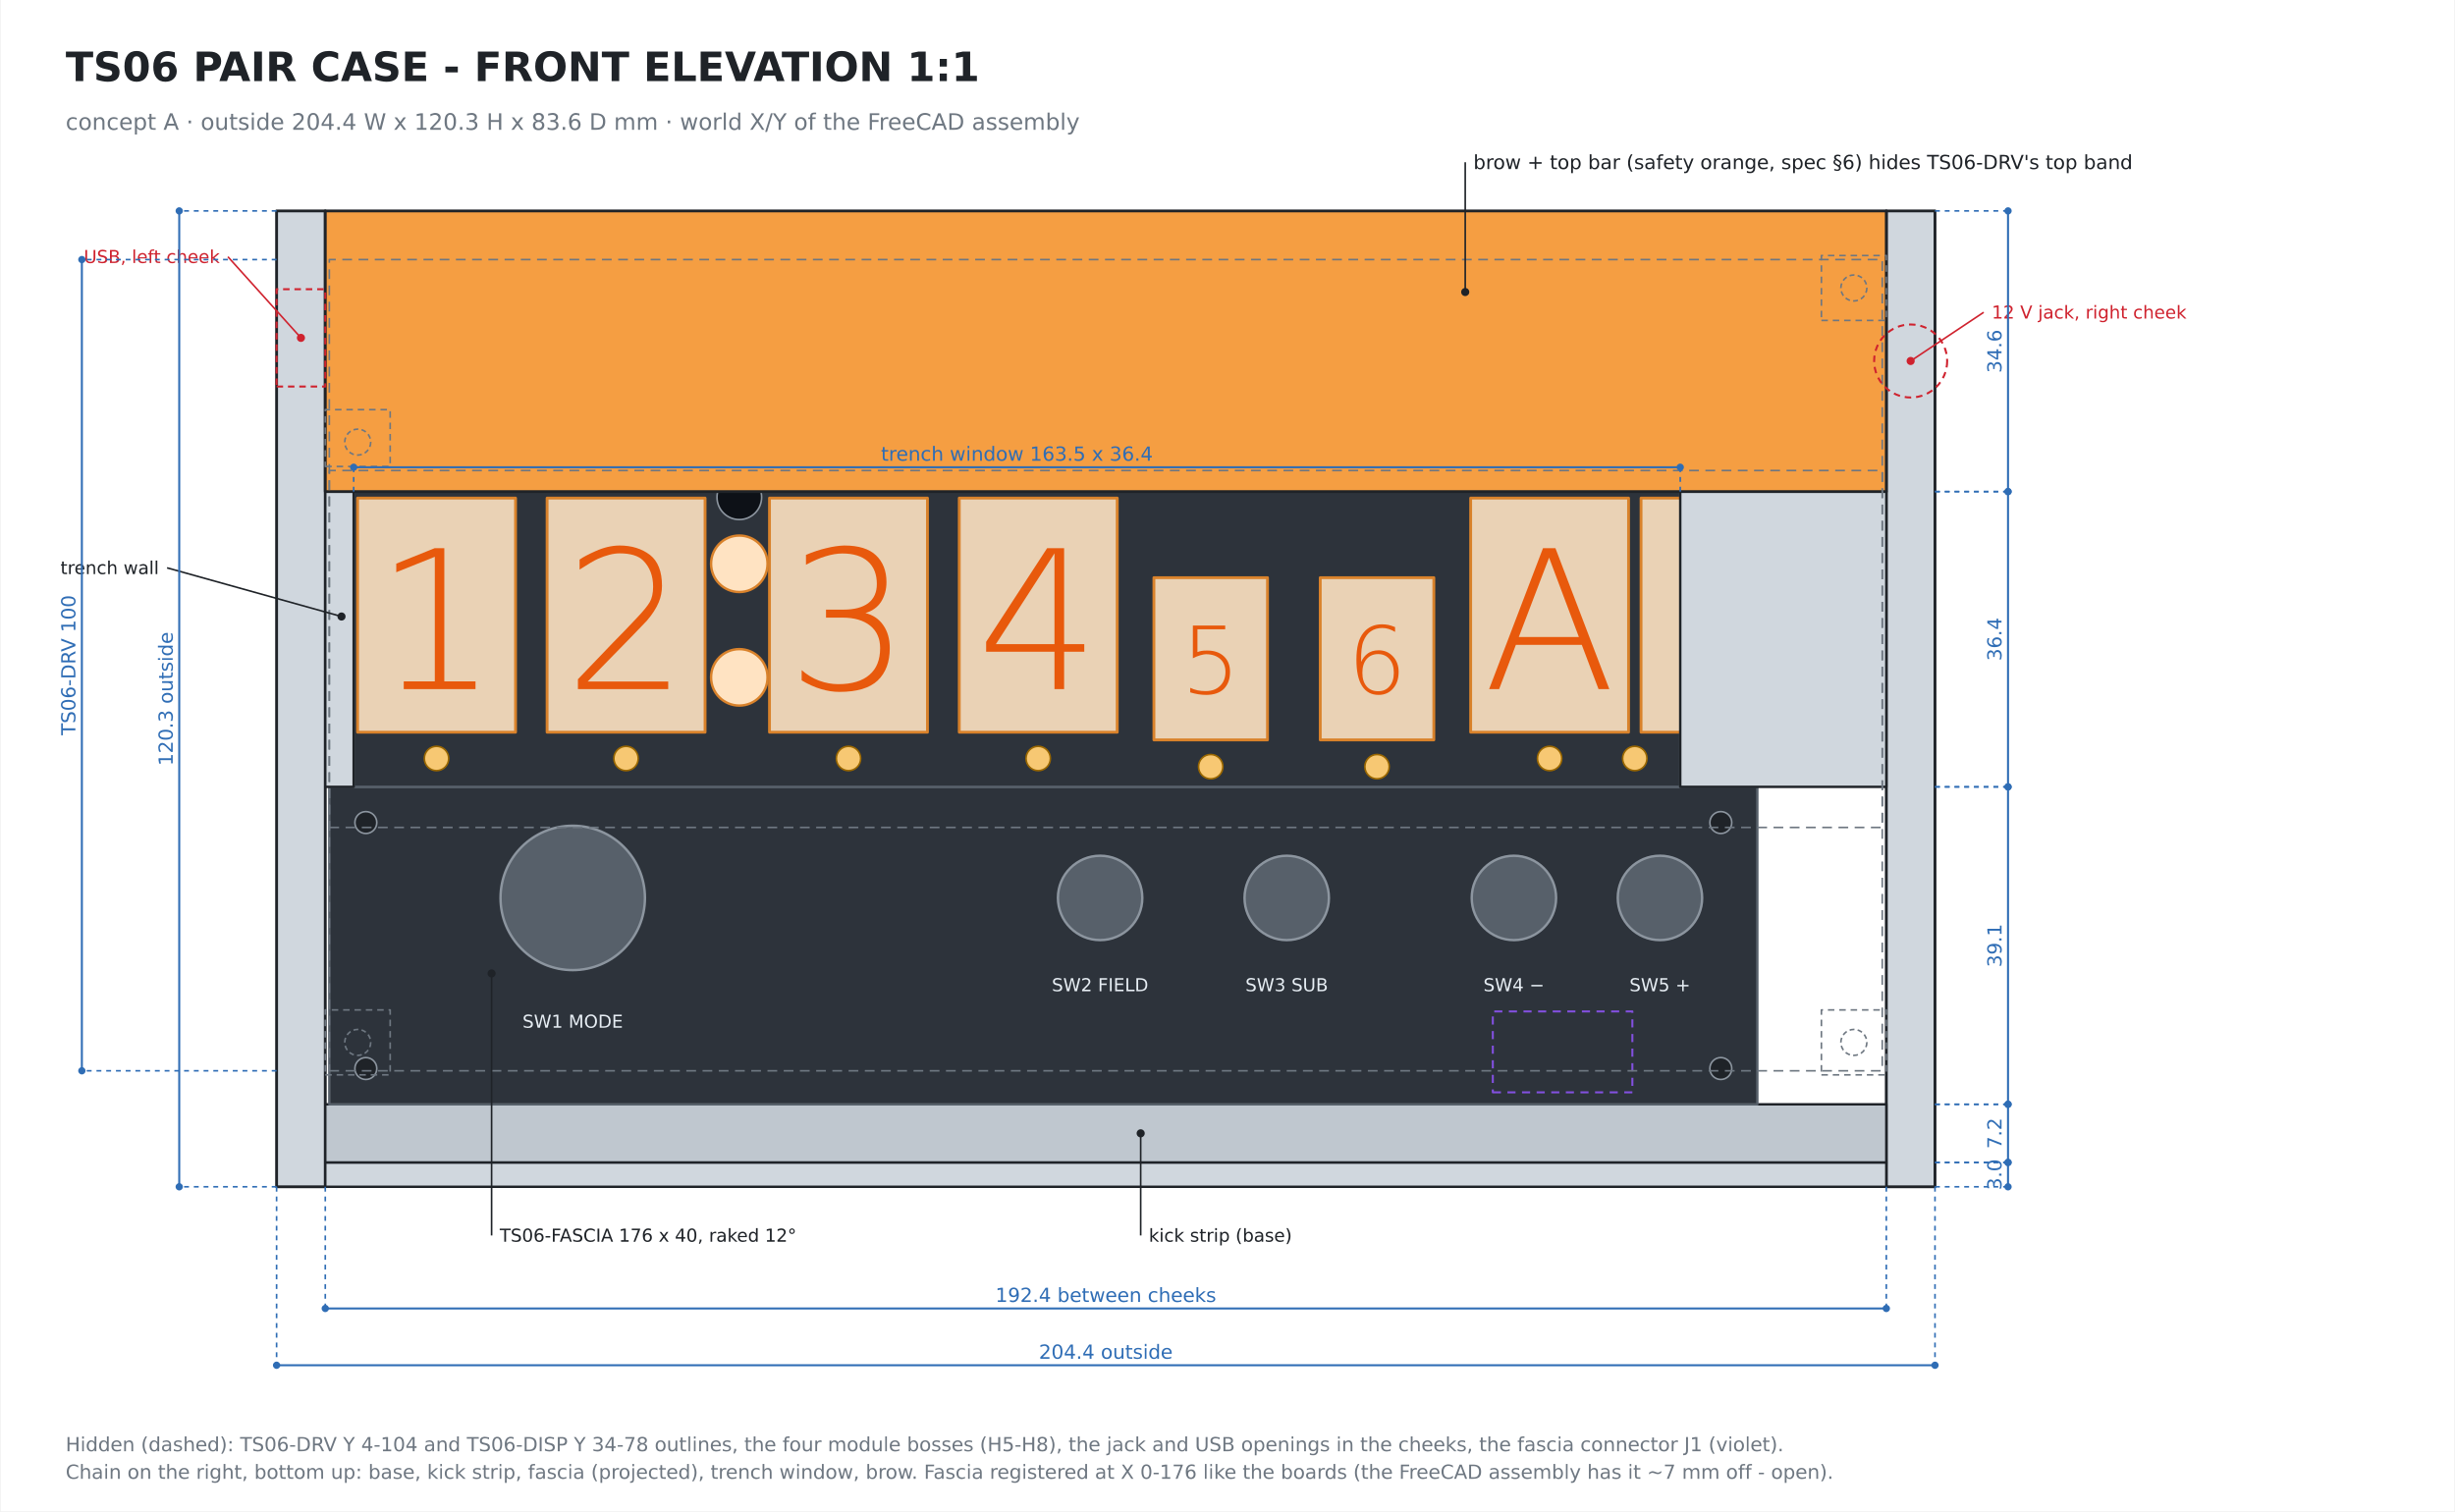
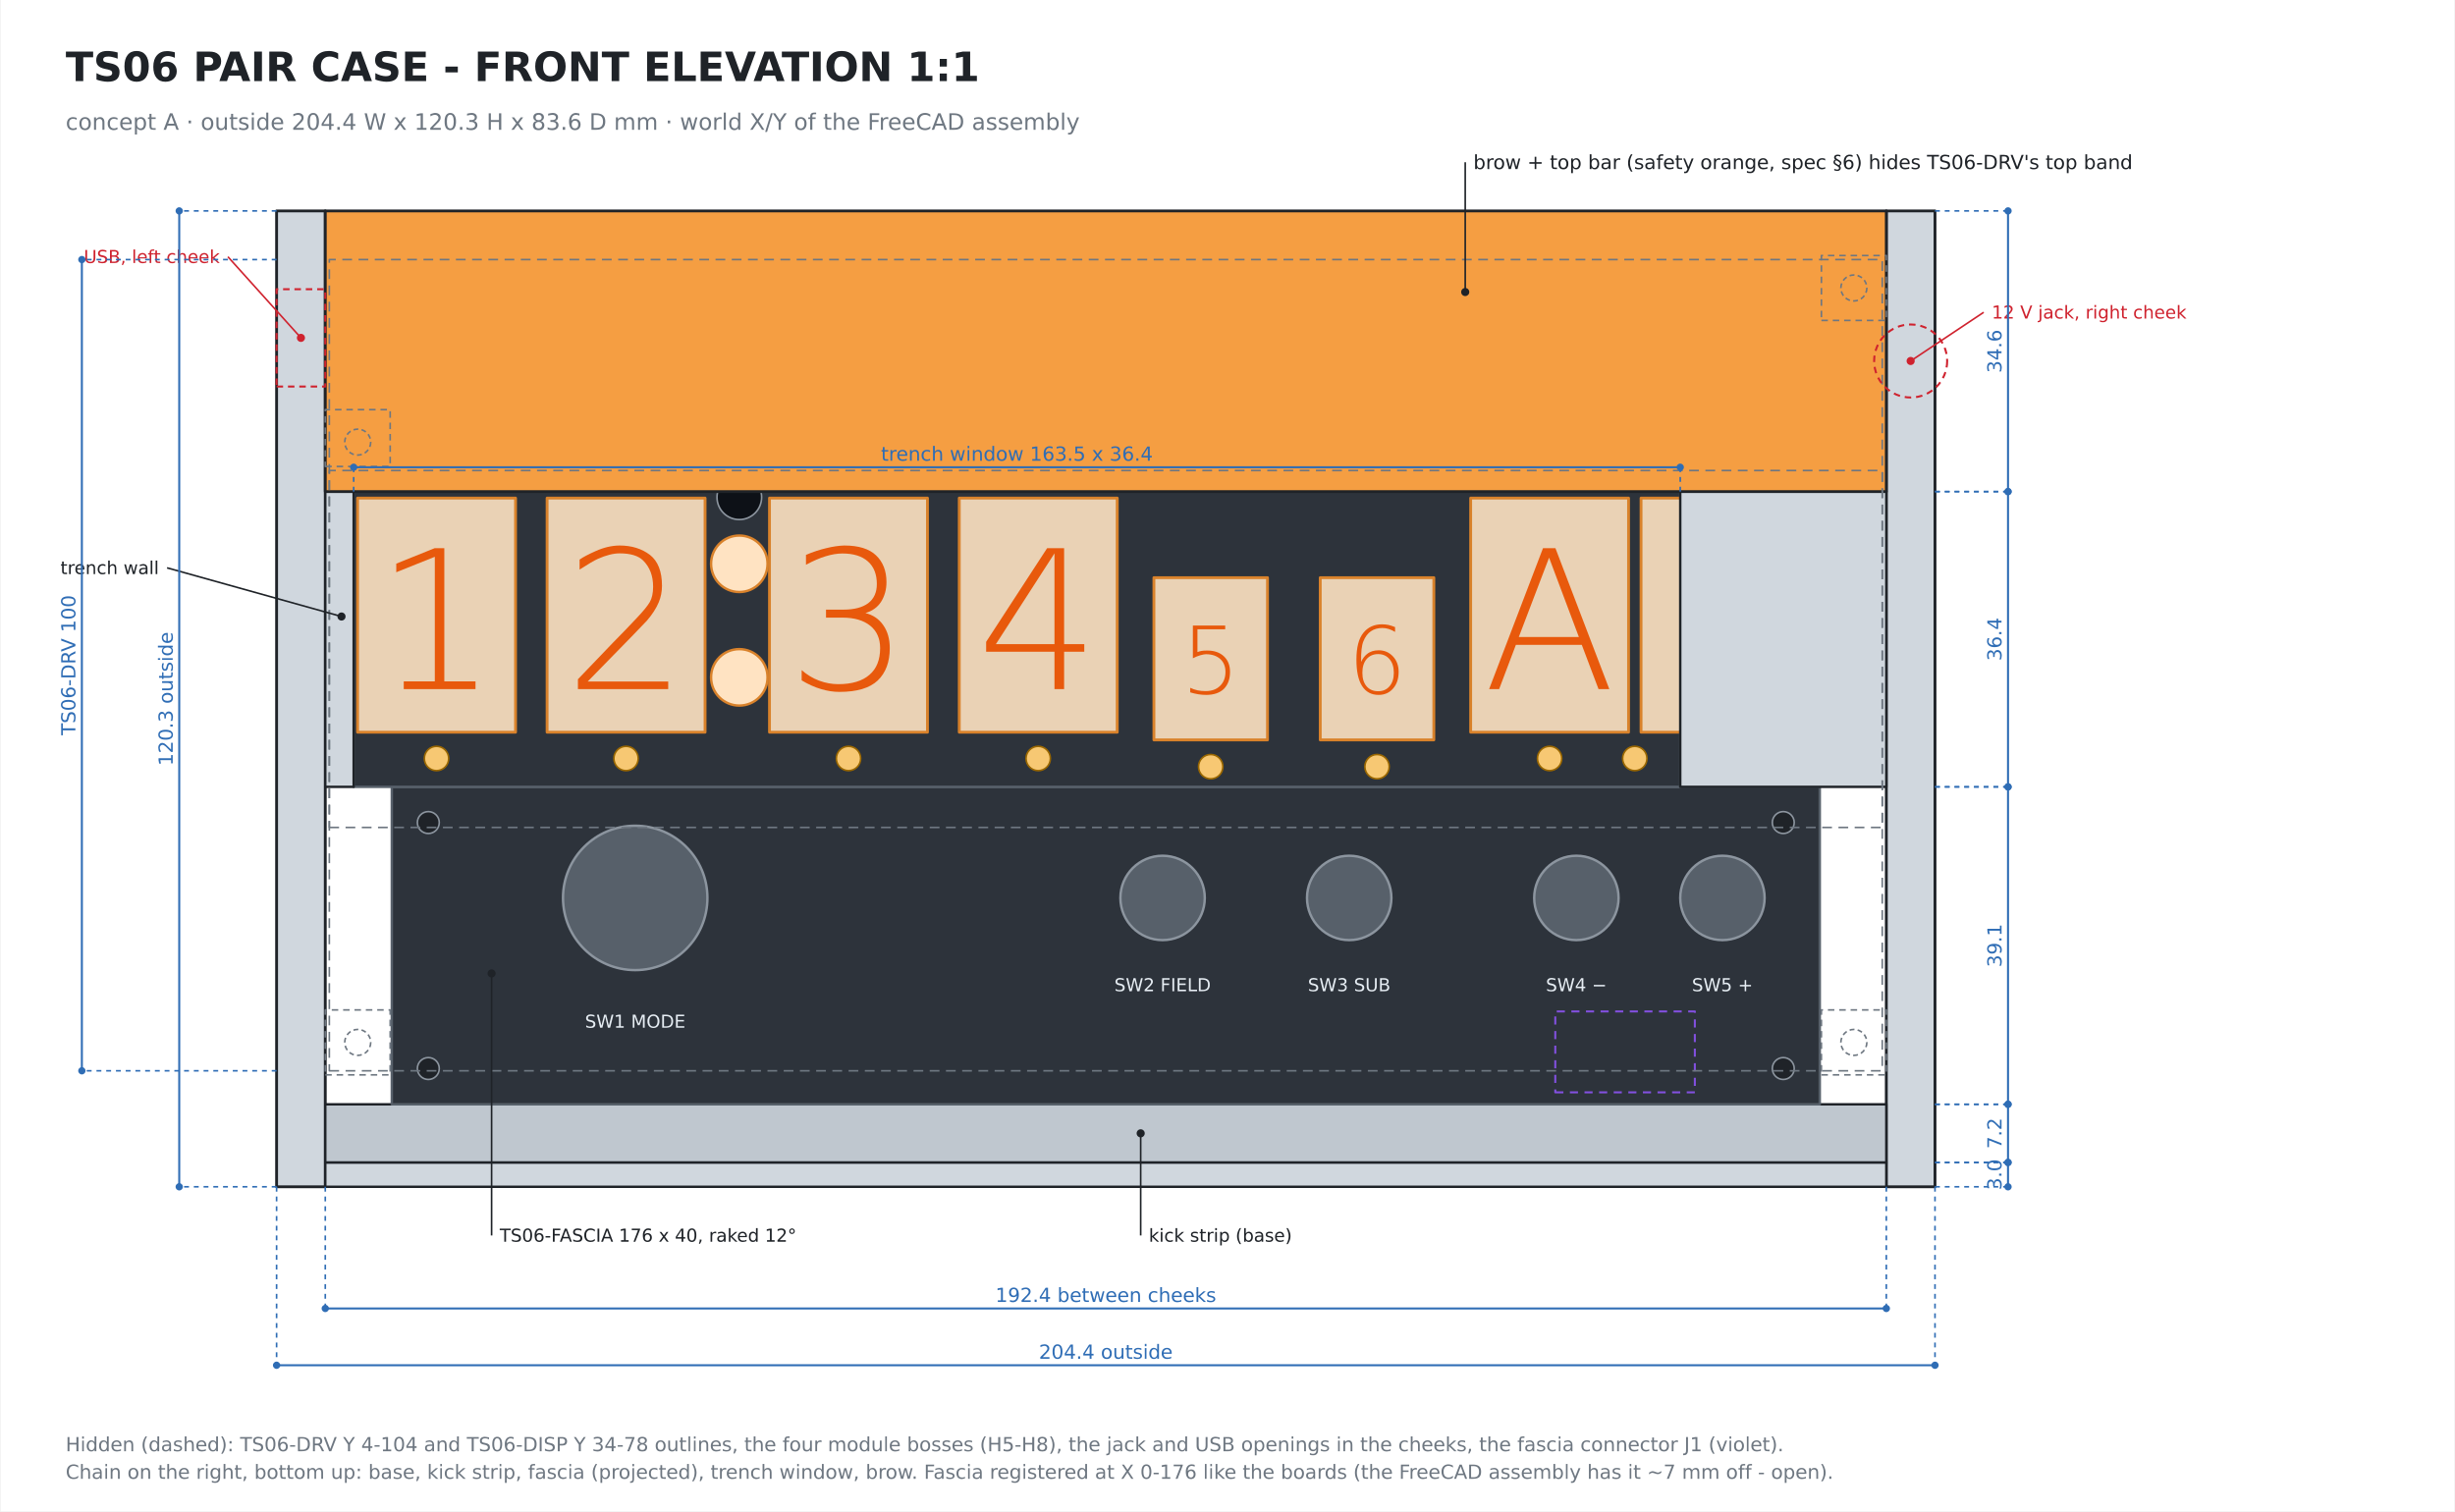
<svg xmlns="http://www.w3.org/2000/svg" viewBox="0 0 302.4 186.3" width="1210" height="745">
  <rect x="0" y="0" width="302.4" height="186.3" fill="#FFFFFF" />
  <text x="8" y="10" font-family="DejaVu Sans, Arial, Helvetica, sans-serif" font-size="5" font-weight="700" fill="#1F2328">TS06 PAIR CASE - FRONT ELEVATION  1:1</text>
  <text x="8" y="16" font-family="DejaVu Sans, Arial, Helvetica, sans-serif" font-size="2.8" fill="#6E7781">concept A · outside 204.4 W x 120.3 H x 83.6 D mm · world X/Y of the FreeCAD assembly</text>
  <polygon points="34.00,146.30 40.00,146.30 40.00,26.00 34.00,26.00" fill="#D0D7DE" stroke="#1F2328" stroke-width="0.35" stroke-linejoin="round" />
  <polygon points="232.40,146.30 238.40,146.30 238.40,26.00 232.40,26.00" fill="#D0D7DE" stroke="#1F2328" stroke-width="0.35" stroke-linejoin="round" />
  <polygon points="40.00,146.30 232.40,146.30 232.40,143.30 40.00,143.30" fill="#D0D7DE" stroke="#1F2328" stroke-width="0.30" stroke-linejoin="round" />
  <polygon points="40.00,143.30 232.40,143.30 232.40,136.13 40.00,136.13" fill="#BFC7CF" stroke="#1F2328" stroke-width="0.30" stroke-linejoin="round" />
-   <polygon points="40.50,136.13 216.50,136.13 216.50,97.00 40.50,97.00" fill="#2D333B" stroke="#57606A" stroke-width="0.30" stroke-linejoin="round" />
-   <circle cx="70.50" cy="110.69" r="8.90" fill="#57606A" stroke="#8C959F" stroke-width="0.30" />
-   <text x="70.50" y="126.69" font-family="DejaVu Sans, Arial, Helvetica, sans-serif" font-size="2.20" fill="#E6EDF3" text-anchor="middle" font-weight="400">SW1 MODE</text>
-   <circle cx="135.50" cy="110.69" r="5.20" fill="#57606A" stroke="#8C959F" stroke-width="0.30" />
-   <text x="135.50" y="122.19" font-family="DejaVu Sans, Arial, Helvetica, sans-serif" font-size="2.20" fill="#E6EDF3" text-anchor="middle" font-weight="400">SW2 FIELD</text>
-   <circle cx="158.50" cy="110.69" r="5.20" fill="#57606A" stroke="#8C959F" stroke-width="0.30" />
-   <text x="158.50" y="122.19" font-family="DejaVu Sans, Arial, Helvetica, sans-serif" font-size="2.20" fill="#E6EDF3" text-anchor="middle" font-weight="400">SW3 SUB</text>
-   <circle cx="186.50" cy="110.69" r="5.20" fill="#57606A" stroke="#8C959F" stroke-width="0.30" />
-   <text x="186.50" y="122.19" font-family="DejaVu Sans, Arial, Helvetica, sans-serif" font-size="2.20" fill="#E6EDF3" text-anchor="middle" font-weight="400">SW4 −</text>
-   <circle cx="204.50" cy="110.69" r="5.20" fill="#57606A" stroke="#8C959F" stroke-width="0.30" />
-   <text x="204.50" y="122.19" font-family="DejaVu Sans, Arial, Helvetica, sans-serif" font-size="2.20" fill="#E6EDF3" text-anchor="middle" font-weight="400">SW5 +</text>
-   <circle cx="45.00" cy="101.40" r="1.35" fill="#1F2328" stroke="#8C959F" stroke-width="0.20" />
-   <circle cx="45.00" cy="131.72" r="1.35" fill="#1F2328" stroke="#8C959F" stroke-width="0.20" />
-   <circle cx="212.00" cy="101.40" r="1.35" fill="#1F2328" stroke="#8C959F" stroke-width="0.20" />
-   <circle cx="212.00" cy="131.72" r="1.35" fill="#1F2328" stroke="#8C959F" stroke-width="0.20" />
-   <polygon points="183.90,134.66 201.10,134.66 201.10,124.68 183.90,124.68" fill="none" stroke="#8250DF" stroke-width="0.25" stroke-linejoin="round" stroke-dasharray="1 0.8" />
+   <polygon points="48.20,136.13 224.20,136.13 224.20,97.00 48.20,97.00" fill="#2D333B" stroke="#57606A" stroke-width="0.30" stroke-linejoin="round" />
+   <circle cx="78.20" cy="110.69" r="8.90" fill="#57606A" stroke="#8C959F" stroke-width="0.30" />
+   <text x="78.20" y="126.69" font-family="DejaVu Sans, Arial, Helvetica, sans-serif" font-size="2.20" fill="#E6EDF3" text-anchor="middle" font-weight="400">SW1 MODE</text>
+   <circle cx="143.20" cy="110.69" r="5.20" fill="#57606A" stroke="#8C959F" stroke-width="0.30" />
+   <text x="143.20" y="122.19" font-family="DejaVu Sans, Arial, Helvetica, sans-serif" font-size="2.20" fill="#E6EDF3" text-anchor="middle" font-weight="400">SW2 FIELD</text>
+   <circle cx="166.20" cy="110.69" r="5.20" fill="#57606A" stroke="#8C959F" stroke-width="0.30" />
+   <text x="166.20" y="122.19" font-family="DejaVu Sans, Arial, Helvetica, sans-serif" font-size="2.20" fill="#E6EDF3" text-anchor="middle" font-weight="400">SW3 SUB</text>
+   <circle cx="194.20" cy="110.69" r="5.20" fill="#57606A" stroke="#8C959F" stroke-width="0.30" />
+   <text x="194.20" y="122.19" font-family="DejaVu Sans, Arial, Helvetica, sans-serif" font-size="2.20" fill="#E6EDF3" text-anchor="middle" font-weight="400">SW4 −</text>
+   <circle cx="212.20" cy="110.69" r="5.20" fill="#57606A" stroke="#8C959F" stroke-width="0.30" />
+   <text x="212.20" y="122.19" font-family="DejaVu Sans, Arial, Helvetica, sans-serif" font-size="2.20" fill="#E6EDF3" text-anchor="middle" font-weight="400">SW5 +</text>
+   <circle cx="52.70" cy="101.40" r="1.35" fill="#1F2328" stroke="#8C959F" stroke-width="0.20" />
+   <circle cx="52.70" cy="131.72" r="1.35" fill="#1F2328" stroke="#8C959F" stroke-width="0.20" />
+   <circle cx="219.70" cy="101.40" r="1.35" fill="#1F2328" stroke="#8C959F" stroke-width="0.20" />
+   <circle cx="219.70" cy="131.72" r="1.35" fill="#1F2328" stroke="#8C959F" stroke-width="0.20" />
+   <polygon points="191.60,134.66 208.80,134.66 208.80,124.68 191.60,124.68" fill="none" stroke="#8250DF" stroke-width="0.25" stroke-linejoin="round" stroke-dasharray="1 0.8" />
  <polygon points="43.50,97.00 207.00,97.00 207.00,60.60 43.50,60.60" fill="#2D333B" stroke="#57606A" stroke-width="0.30" stroke-linejoin="round" />
  <circle cx="53.71" cy="93.50" r="1.50" fill="#F7C873" stroke="#9A6700" stroke-width="0.20" />
  <circle cx="77.07" cy="93.50" r="1.50" fill="#F7C873" stroke="#9A6700" stroke-width="0.20" />
  <circle cx="104.49" cy="93.50" r="1.50" fill="#F7C873" stroke="#9A6700" stroke-width="0.20" />
  <circle cx="127.87" cy="93.50" r="1.50" fill="#F7C873" stroke="#9A6700" stroke-width="0.20" />
  <circle cx="149.13" cy="94.51" r="1.50" fill="#F7C873" stroke="#9A6700" stroke-width="0.20" />
  <circle cx="169.63" cy="94.51" r="1.50" fill="#F7C873" stroke="#9A6700" stroke-width="0.20" />
  <circle cx="190.90" cy="93.50" r="1.50" fill="#F7C873" stroke="#9A6700" stroke-width="0.20" />
  <circle cx="211.90" cy="93.50" r="1.50" fill="#F7C873" stroke="#9A6700" stroke-width="0.20" />
  <circle cx="201.40" cy="93.50" r="1.50" fill="#F7C873" stroke="#9A6700" stroke-width="0.20" />
  <circle cx="91.03" cy="69.50" r="3.48" fill="#FFE3C2" stroke="#D9822B" stroke-width="0.30" />
  <circle cx="91.03" cy="83.50" r="3.48" fill="#FFE3C2" stroke="#D9822B" stroke-width="0.30" />
  <circle cx="91.03" cy="61.30" r="2.75" fill="#0D1117" stroke="#8C959F" stroke-width="0.20" />
  <polygon points="43.98,90.26 63.45,90.26 63.45,61.40 43.98,61.40" fill="#FFE3C2" stroke="#D9822B" stroke-width="0.35" stroke-linejoin="round" fill-opacity="0.9" />
  <text x="53.71" y="84.95" font-family="DejaVu Sans, Arial, Helvetica, sans-serif" font-size="23.85" fill="#E8590C" text-anchor="middle" font-weight="300">1</text>
  <polygon points="67.34,90.26 86.81,90.26 86.81,61.40 67.34,61.40" fill="#FFE3C2" stroke="#D9822B" stroke-width="0.35" stroke-linejoin="round" fill-opacity="0.9" />
  <text x="77.07" y="84.95" font-family="DejaVu Sans, Arial, Helvetica, sans-serif" font-size="23.85" fill="#E8590C" text-anchor="middle" font-weight="300">2</text>
  <polygon points="94.75,90.26 114.22,90.26 114.22,61.40 94.75,61.40" fill="#FFE3C2" stroke="#D9822B" stroke-width="0.35" stroke-linejoin="round" fill-opacity="0.9" />
  <text x="104.49" y="84.95" font-family="DejaVu Sans, Arial, Helvetica, sans-serif" font-size="23.85" fill="#E8590C" text-anchor="middle" font-weight="300">3</text>
  <polygon points="118.14,90.26 137.61,90.26 137.61,61.40 118.14,61.40" fill="#FFE3C2" stroke="#D9822B" stroke-width="0.35" stroke-linejoin="round" fill-opacity="0.9" />
  <text x="127.87" y="84.95" font-family="DejaVu Sans, Arial, Helvetica, sans-serif" font-size="23.85" fill="#E8590C" text-anchor="middle" font-weight="300">4</text>
  <polygon points="142.13,91.21 156.13,91.21 156.13,71.21 142.13,71.21" fill="#FFE3C2" stroke="#D9822B" stroke-width="0.35" stroke-linejoin="round" fill-opacity="0.9" />
  <text x="149.13" y="85.51" font-family="DejaVu Sans, Arial, Helvetica, sans-serif" font-size="11.52" fill="#E8590C" text-anchor="middle" font-weight="300">5</text>
  <polygon points="162.63,91.21 176.63,91.21 176.63,71.21 162.63,71.21" fill="#FFE3C2" stroke="#D9822B" stroke-width="0.35" stroke-linejoin="round" fill-opacity="0.9" />
  <text x="169.63" y="85.51" font-family="DejaVu Sans, Arial, Helvetica, sans-serif" font-size="11.52" fill="#E8590C" text-anchor="middle" font-weight="300">6</text>
  <polygon points="181.17,90.26 200.63,90.26 200.63,61.40 181.17,61.40" fill="#FFE3C2" stroke="#D9822B" stroke-width="0.35" stroke-linejoin="round" fill-opacity="0.9" />
  <text x="190.90" y="84.95" font-family="DejaVu Sans, Arial, Helvetica, sans-serif" font-size="23.85" fill="#E8590C" text-anchor="middle" font-weight="300">A</text>
  <polygon points="202.17,90.26 221.63,90.26 221.63,61.40 202.17,61.40" fill="#FFE3C2" stroke="#D9822B" stroke-width="0.35" stroke-linejoin="round" fill-opacity="0.9" />
  <text x="211.90" y="84.95" font-family="DejaVu Sans, Arial, Helvetica, sans-serif" font-size="23.85" fill="#E8590C" text-anchor="middle" font-weight="300">P</text>
  <polygon points="40.00,97.00 43.50,97.00 43.50,60.60 40.00,60.60" fill="#D0D7DE" stroke="#1F2328" stroke-width="0.30" stroke-linejoin="round" />
  <polygon points="207.00,97.00 232.40,97.00 232.40,60.60 207.00,60.60" fill="#D0D7DE" stroke="#1F2328" stroke-width="0.30" stroke-linejoin="round" />
  <polygon points="40.00,60.60 232.40,60.60 232.40,26.00 40.00,26.00" fill="#F59E42" stroke="#1F2328" stroke-width="0.35" stroke-linejoin="round" />
  <polygon points="40.50,132.00 231.90,132.00 231.90,32.00 40.50,32.00" fill="none" stroke="#6E7781" stroke-width="0.20" stroke-linejoin="round" stroke-dasharray="1.2 0.8" />
  <polygon points="40.50,102.00 231.90,102.00 231.90,58.00 40.50,58.00" fill="none" stroke="#6E7781" stroke-width="0.20" stroke-linejoin="round" stroke-dasharray="1.2 0.8" />
  <polygon points="224.40,132.50 232.40,132.50 232.40,124.50 224.40,124.50" fill="none" stroke="#6E7781" stroke-width="0.20" stroke-linejoin="round" stroke-dasharray="0.8 0.6" />
  <circle cx="228.40" cy="128.50" r="1.60" fill="none" stroke="#6E7781" stroke-width="0.20" stroke-dasharray="0.6 0.4" />
  <polygon points="40.00,132.50 48.00,132.50 48.00,124.50 40.00,124.50" fill="none" stroke="#6E7781" stroke-width="0.20" stroke-linejoin="round" stroke-dasharray="0.8 0.6" />
  <circle cx="44.00" cy="128.50" r="1.60" fill="none" stroke="#6E7781" stroke-width="0.20" stroke-dasharray="0.6 0.4" />
  <polygon points="224.40,39.50 232.40,39.50 232.40,31.50 224.40,31.50" fill="none" stroke="#6E7781" stroke-width="0.20" stroke-linejoin="round" stroke-dasharray="0.8 0.6" />
  <circle cx="228.40" cy="35.50" r="1.60" fill="none" stroke="#6E7781" stroke-width="0.20" stroke-dasharray="0.6 0.4" />
  <polygon points="40.00,57.50 48.00,57.50 48.00,50.50 40.00,50.50" fill="none" stroke="#6E7781" stroke-width="0.20" stroke-linejoin="round" stroke-dasharray="0.8 0.6" />
  <circle cx="44.00" cy="54.50" r="1.60" fill="none" stroke="#6E7781" stroke-width="0.20" stroke-dasharray="0.6 0.4" />
  <circle cx="235.40" cy="44.50" r="4.50" fill="none" stroke="#CF222E" stroke-width="0.25" stroke-dasharray="0.8 0.6" />
  <polygon points="34.00,47.65 40.00,47.65 40.00,35.65 34.00,35.65" fill="none" stroke="#CF222E" stroke-width="0.25" stroke-linejoin="round" stroke-dasharray="0.8 0.6" />
  <polyline points="235.40,44.50 244.40,38.50" fill="none" stroke="#CF222E" stroke-width="0.2" />
  <circle cx="235.40" cy="44.50" r="0.5" fill="#CF222E" />
  <text x="245.40" y="39.27" font-family="DejaVu Sans, Arial, Helvetica, sans-serif" font-size="2.20" fill="#CF222E" text-anchor="start" font-weight="400">12 V jack, right cheek</text>
  <polyline points="37.00,41.65 28.00,31.65" fill="none" stroke="#CF222E" stroke-width="0.2" />
  <circle cx="37.00" cy="41.65" r="0.5" fill="#CF222E" />
  <text x="27.00" y="32.42" font-family="DejaVu Sans, Arial, Helvetica, sans-serif" font-size="2.20" fill="#CF222E" text-anchor="end" font-weight="400">USB, left cheek</text>
  <polyline points="180.50,36.00 180.50,20.00" fill="none" stroke="#1F2328" stroke-width="0.2" />
  <circle cx="180.50" cy="36.00" r="0.5" fill="#1F2328" />
  <text x="181.50" y="20.84" font-family="DejaVu Sans, Arial, Helvetica, sans-serif" font-size="2.40" fill="#1F2328" text-anchor="start" font-weight="400">brow + top bar (safety orange, spec §6) hides TS06-DRV's top band</text>
  <polyline points="42.00,76.00 20.50,70.00" fill="none" stroke="#1F2328" stroke-width="0.2" />
  <circle cx="42.00" cy="76.00" r="0.5" fill="#1F2328" />
  <text x="19.50" y="70.77" font-family="DejaVu Sans, Arial, Helvetica, sans-serif" font-size="2.20" fill="#1F2328" text-anchor="end" font-weight="400">trench wall</text>
  <polyline points="60.50,120.00 60.50,152.30" fill="none" stroke="#1F2328" stroke-width="0.2" />
  <circle cx="60.50" cy="120.00" r="0.5" fill="#1F2328" />
  <text x="61.50" y="153.07" font-family="DejaVu Sans, Arial, Helvetica, sans-serif" font-size="2.20" fill="#1F2328" text-anchor="start" font-weight="400">TS06-FASCIA 176 x 40, raked 12°</text>
  <polyline points="140.50,139.71 140.50,152.30" fill="none" stroke="#1F2328" stroke-width="0.2" />
  <circle cx="140.50" cy="139.71" r="0.5" fill="#1F2328" />
  <text x="141.50" y="153.07" font-family="DejaVu Sans, Arial, Helvetica, sans-serif" font-size="2.20" fill="#1F2328" text-anchor="start" font-weight="400">kick strip (base)</text>
  <line x1="34.00" y1="146.30" x2="34.00" y2="168.30" stroke="#2F6DB5" stroke-width="0.20" stroke-dasharray="0.6 0.6" />
  <line x1="238.40" y1="146.30" x2="238.40" y2="168.30" stroke="#2F6DB5" stroke-width="0.20" stroke-dasharray="0.6 0.6" />
  <line x1="34.00" y1="168.30" x2="238.40" y2="168.30" stroke="#2F6DB5" stroke-width="0.25" />
  <circle cx="34.00" cy="168.30" r="0.45" fill="#2F6DB5" />
  <circle cx="238.40" cy="168.30" r="0.45" fill="#2F6DB5" />
  <text x="136.20" y="167.50" font-family="DejaVu Sans, Arial, Helvetica, sans-serif" font-size="2.40" fill="#2F6DB5" text-anchor="middle" font-weight="400">204.4 outside</text>
  <line x1="40.00" y1="146.30" x2="40.00" y2="161.30" stroke="#2F6DB5" stroke-width="0.20" stroke-dasharray="0.6 0.6" />
  <line x1="232.40" y1="146.30" x2="232.40" y2="161.30" stroke="#2F6DB5" stroke-width="0.20" stroke-dasharray="0.6 0.6" />
  <line x1="40.00" y1="161.30" x2="232.40" y2="161.30" stroke="#2F6DB5" stroke-width="0.25" />
  <circle cx="40.00" cy="161.30" r="0.45" fill="#2F6DB5" />
  <circle cx="232.40" cy="161.30" r="0.45" fill="#2F6DB5" />
  <text x="136.20" y="160.50" font-family="DejaVu Sans, Arial, Helvetica, sans-serif" font-size="2.40" fill="#2F6DB5" text-anchor="middle" font-weight="400">192.4 between cheeks</text>
  <line x1="43.50" y1="60.60" x2="43.50" y2="57.60" stroke="#2F6DB5" stroke-width="0.20" stroke-dasharray="0.6 0.6" />
  <line x1="207.00" y1="60.60" x2="207.00" y2="57.60" stroke="#2F6DB5" stroke-width="0.20" stroke-dasharray="0.6 0.6" />
  <line x1="43.50" y1="57.60" x2="207.00" y2="57.60" stroke="#2F6DB5" stroke-width="0.25" />
  <circle cx="43.50" cy="57.60" r="0.45" fill="#2F6DB5" />
  <circle cx="207.00" cy="57.60" r="0.45" fill="#2F6DB5" />
  <text x="125.25" y="56.80" font-family="DejaVu Sans, Arial, Helvetica, sans-serif" font-size="2.40" fill="#2F6DB5" text-anchor="middle" font-weight="400">trench window 163.5 x 36.4</text>
  <line x1="238.40" y1="146.30" x2="247.40" y2="146.30" stroke="#2F6DB5" stroke-width="0.20" stroke-dasharray="0.6 0.6" />
  <line x1="238.40" y1="143.30" x2="247.40" y2="143.30" stroke="#2F6DB5" stroke-width="0.20" stroke-dasharray="0.6 0.6" />
  <line x1="247.40" y1="146.30" x2="247.40" y2="143.30" stroke="#2F6DB5" stroke-width="0.25" />
  <circle cx="247.40" cy="146.30" r="0.45" fill="#2F6DB5" />
  <circle cx="247.40" cy="143.30" r="0.45" fill="#2F6DB5" />
  <text x="246.60" y="144.80" font-family="DejaVu Sans, Arial, Helvetica, sans-serif" font-size="2.40" fill="#2F6DB5" text-anchor="middle" font-weight="400" transform="rotate(-90 246.60 144.80)">3.0</text>
  <line x1="238.40" y1="143.30" x2="247.40" y2="143.30" stroke="#2F6DB5" stroke-width="0.20" stroke-dasharray="0.6 0.6" />
  <line x1="238.40" y1="136.13" x2="247.40" y2="136.13" stroke="#2F6DB5" stroke-width="0.20" stroke-dasharray="0.6 0.6" />
  <line x1="247.40" y1="143.30" x2="247.40" y2="136.13" stroke="#2F6DB5" stroke-width="0.25" />
  <circle cx="247.40" cy="143.30" r="0.45" fill="#2F6DB5" />
  <circle cx="247.40" cy="136.13" r="0.45" fill="#2F6DB5" />
  <text x="246.60" y="139.71" font-family="DejaVu Sans, Arial, Helvetica, sans-serif" font-size="2.40" fill="#2F6DB5" text-anchor="middle" font-weight="400" transform="rotate(-90 246.60 139.71)">7.2</text>
  <line x1="238.40" y1="136.13" x2="247.40" y2="136.13" stroke="#2F6DB5" stroke-width="0.20" stroke-dasharray="0.6 0.6" />
  <line x1="238.40" y1="97.00" x2="247.40" y2="97.00" stroke="#2F6DB5" stroke-width="0.20" stroke-dasharray="0.6 0.6" />
  <line x1="247.40" y1="136.13" x2="247.40" y2="97.00" stroke="#2F6DB5" stroke-width="0.25" />
  <circle cx="247.40" cy="136.13" r="0.45" fill="#2F6DB5" />
  <circle cx="247.40" cy="97.00" r="0.45" fill="#2F6DB5" />
  <text x="246.60" y="116.56" font-family="DejaVu Sans, Arial, Helvetica, sans-serif" font-size="2.40" fill="#2F6DB5" text-anchor="middle" font-weight="400" transform="rotate(-90 246.60 116.56)">39.1</text>
  <line x1="238.40" y1="97.00" x2="247.40" y2="97.00" stroke="#2F6DB5" stroke-width="0.20" stroke-dasharray="0.6 0.6" />
  <line x1="238.40" y1="60.60" x2="247.40" y2="60.60" stroke="#2F6DB5" stroke-width="0.20" stroke-dasharray="0.6 0.6" />
  <line x1="247.40" y1="97.00" x2="247.40" y2="60.60" stroke="#2F6DB5" stroke-width="0.25" />
  <circle cx="247.40" cy="97.00" r="0.45" fill="#2F6DB5" />
  <circle cx="247.40" cy="60.60" r="0.45" fill="#2F6DB5" />
  <text x="246.60" y="78.80" font-family="DejaVu Sans, Arial, Helvetica, sans-serif" font-size="2.40" fill="#2F6DB5" text-anchor="middle" font-weight="400" transform="rotate(-90 246.60 78.80)">36.4</text>
  <line x1="238.40" y1="60.60" x2="247.40" y2="60.60" stroke="#2F6DB5" stroke-width="0.20" stroke-dasharray="0.6 0.6" />
  <line x1="238.40" y1="26.00" x2="247.40" y2="26.00" stroke="#2F6DB5" stroke-width="0.20" stroke-dasharray="0.6 0.6" />
  <line x1="247.40" y1="60.60" x2="247.40" y2="26.00" stroke="#2F6DB5" stroke-width="0.25" />
  <circle cx="247.40" cy="60.60" r="0.45" fill="#2F6DB5" />
  <circle cx="247.40" cy="26.00" r="0.45" fill="#2F6DB5" />
  <text x="246.60" y="43.30" font-family="DejaVu Sans, Arial, Helvetica, sans-serif" font-size="2.40" fill="#2F6DB5" text-anchor="middle" font-weight="400" transform="rotate(-90 246.60 43.30)">34.6</text>
  <line x1="34.00" y1="146.30" x2="22.00" y2="146.30" stroke="#2F6DB5" stroke-width="0.20" stroke-dasharray="0.6 0.6" />
  <line x1="34.00" y1="26.00" x2="22.00" y2="26.00" stroke="#2F6DB5" stroke-width="0.20" stroke-dasharray="0.6 0.6" />
  <line x1="22.00" y1="146.30" x2="22.00" y2="26.00" stroke="#2F6DB5" stroke-width="0.25" />
  <circle cx="22.00" cy="146.30" r="0.45" fill="#2F6DB5" />
  <circle cx="22.00" cy="26.00" r="0.45" fill="#2F6DB5" />
  <text x="21.20" y="86.15" font-family="DejaVu Sans, Arial, Helvetica, sans-serif" font-size="2.40" fill="#2F6DB5" text-anchor="middle" font-weight="400" transform="rotate(-90 21.20 86.15)">120.3 outside</text>
  <line x1="34.00" y1="132.00" x2="10.00" y2="132.00" stroke="#2F6DB5" stroke-width="0.20" stroke-dasharray="0.6 0.6" />
  <line x1="34.00" y1="32.00" x2="10.00" y2="32.00" stroke="#2F6DB5" stroke-width="0.20" stroke-dasharray="0.6 0.6" />
  <line x1="10.00" y1="132.00" x2="10.00" y2="32.00" stroke="#2F6DB5" stroke-width="0.25" />
  <circle cx="10.00" cy="132.00" r="0.45" fill="#2F6DB5" />
  <circle cx="10.00" cy="32.00" r="0.45" fill="#2F6DB5" />
  <text x="9.20" y="82.00" font-family="DejaVu Sans, Arial, Helvetica, sans-serif" font-size="2.40" fill="#2F6DB5" text-anchor="middle" font-weight="400" transform="rotate(-90 9.20 82.00)">TS06-DRV 100</text>
  <text x="8" y="178.9" font-family="DejaVu Sans, Arial, Helvetica, sans-serif" font-size="2.4" fill="#6E7781">Hidden (dashed): TS06-DRV Y 4-104 and TS06-DISP Y 34-78 outlines, the four module bosses (H5-H8), the jack and USB openings in the cheeks, the fascia connector J1 (violet).</text>
  <text x="8" y="182.3" font-family="DejaVu Sans, Arial, Helvetica, sans-serif" font-size="2.4" fill="#6E7781">Chain on the right, bottom up: base, kick strip, fascia (projected), trench window, brow. Fascia registered at X 0-176 like the boards (the FreeCAD assembly has it ~7 mm off - open).</text>
</svg>
